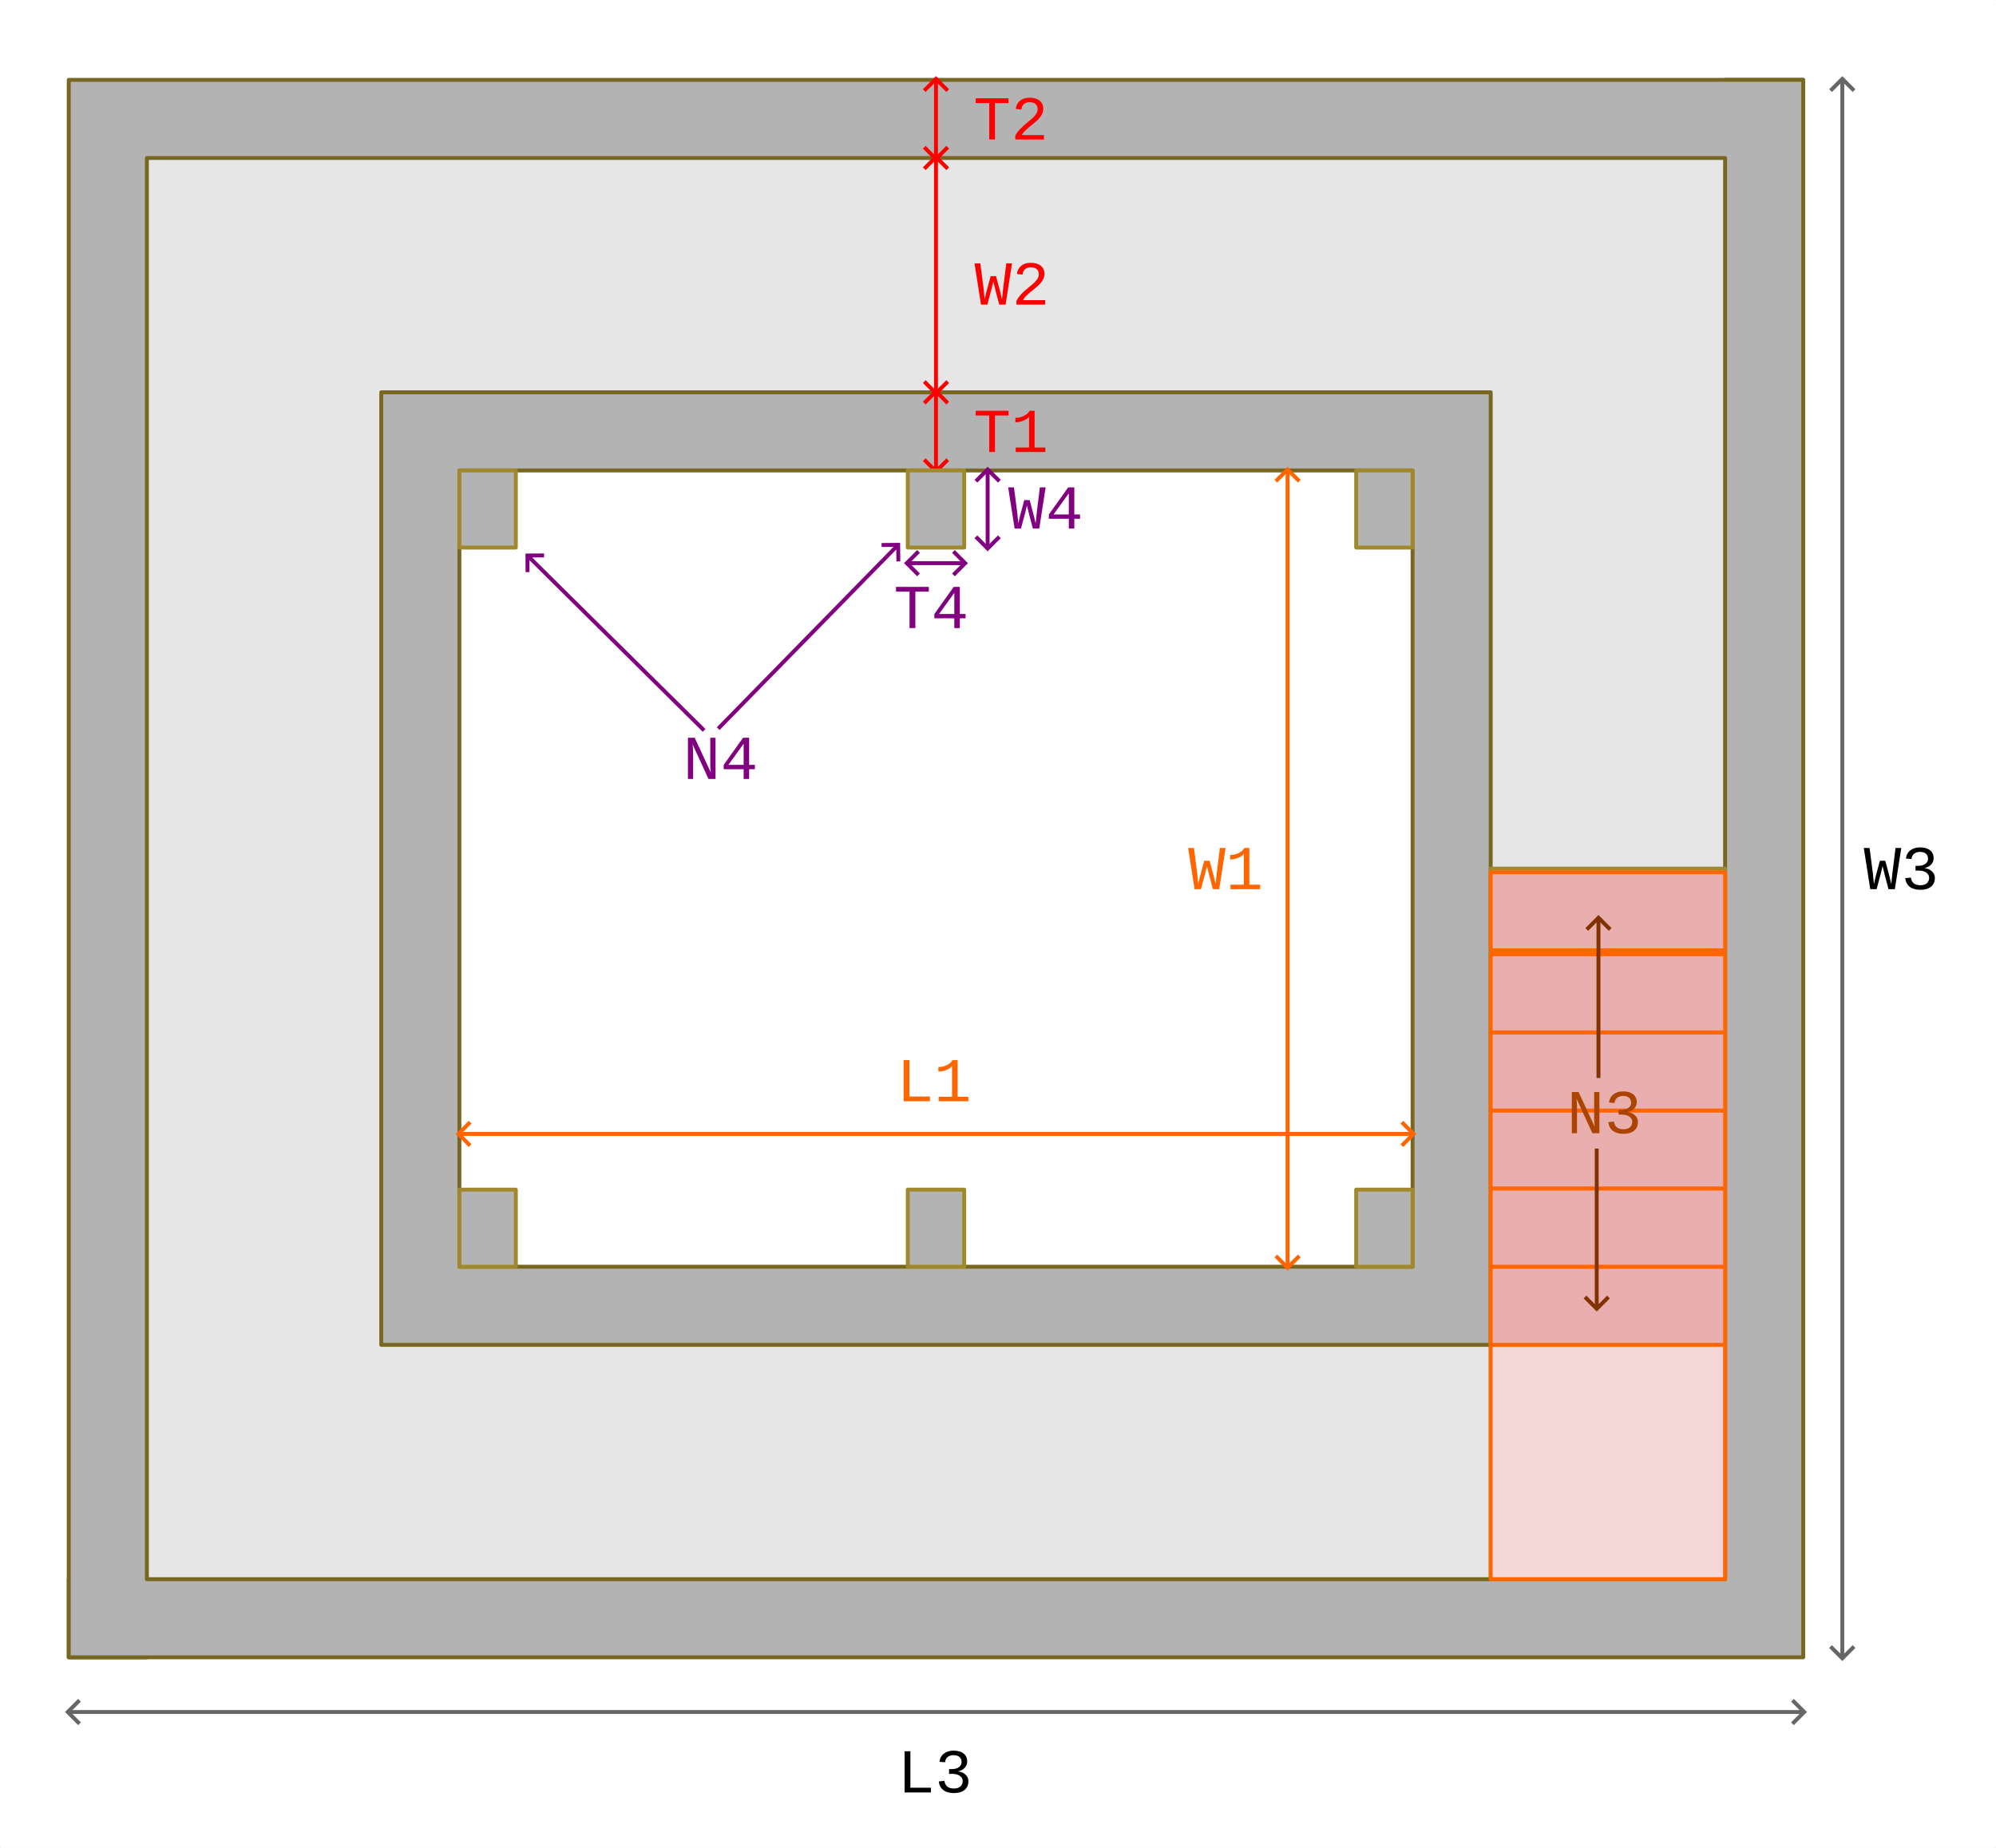
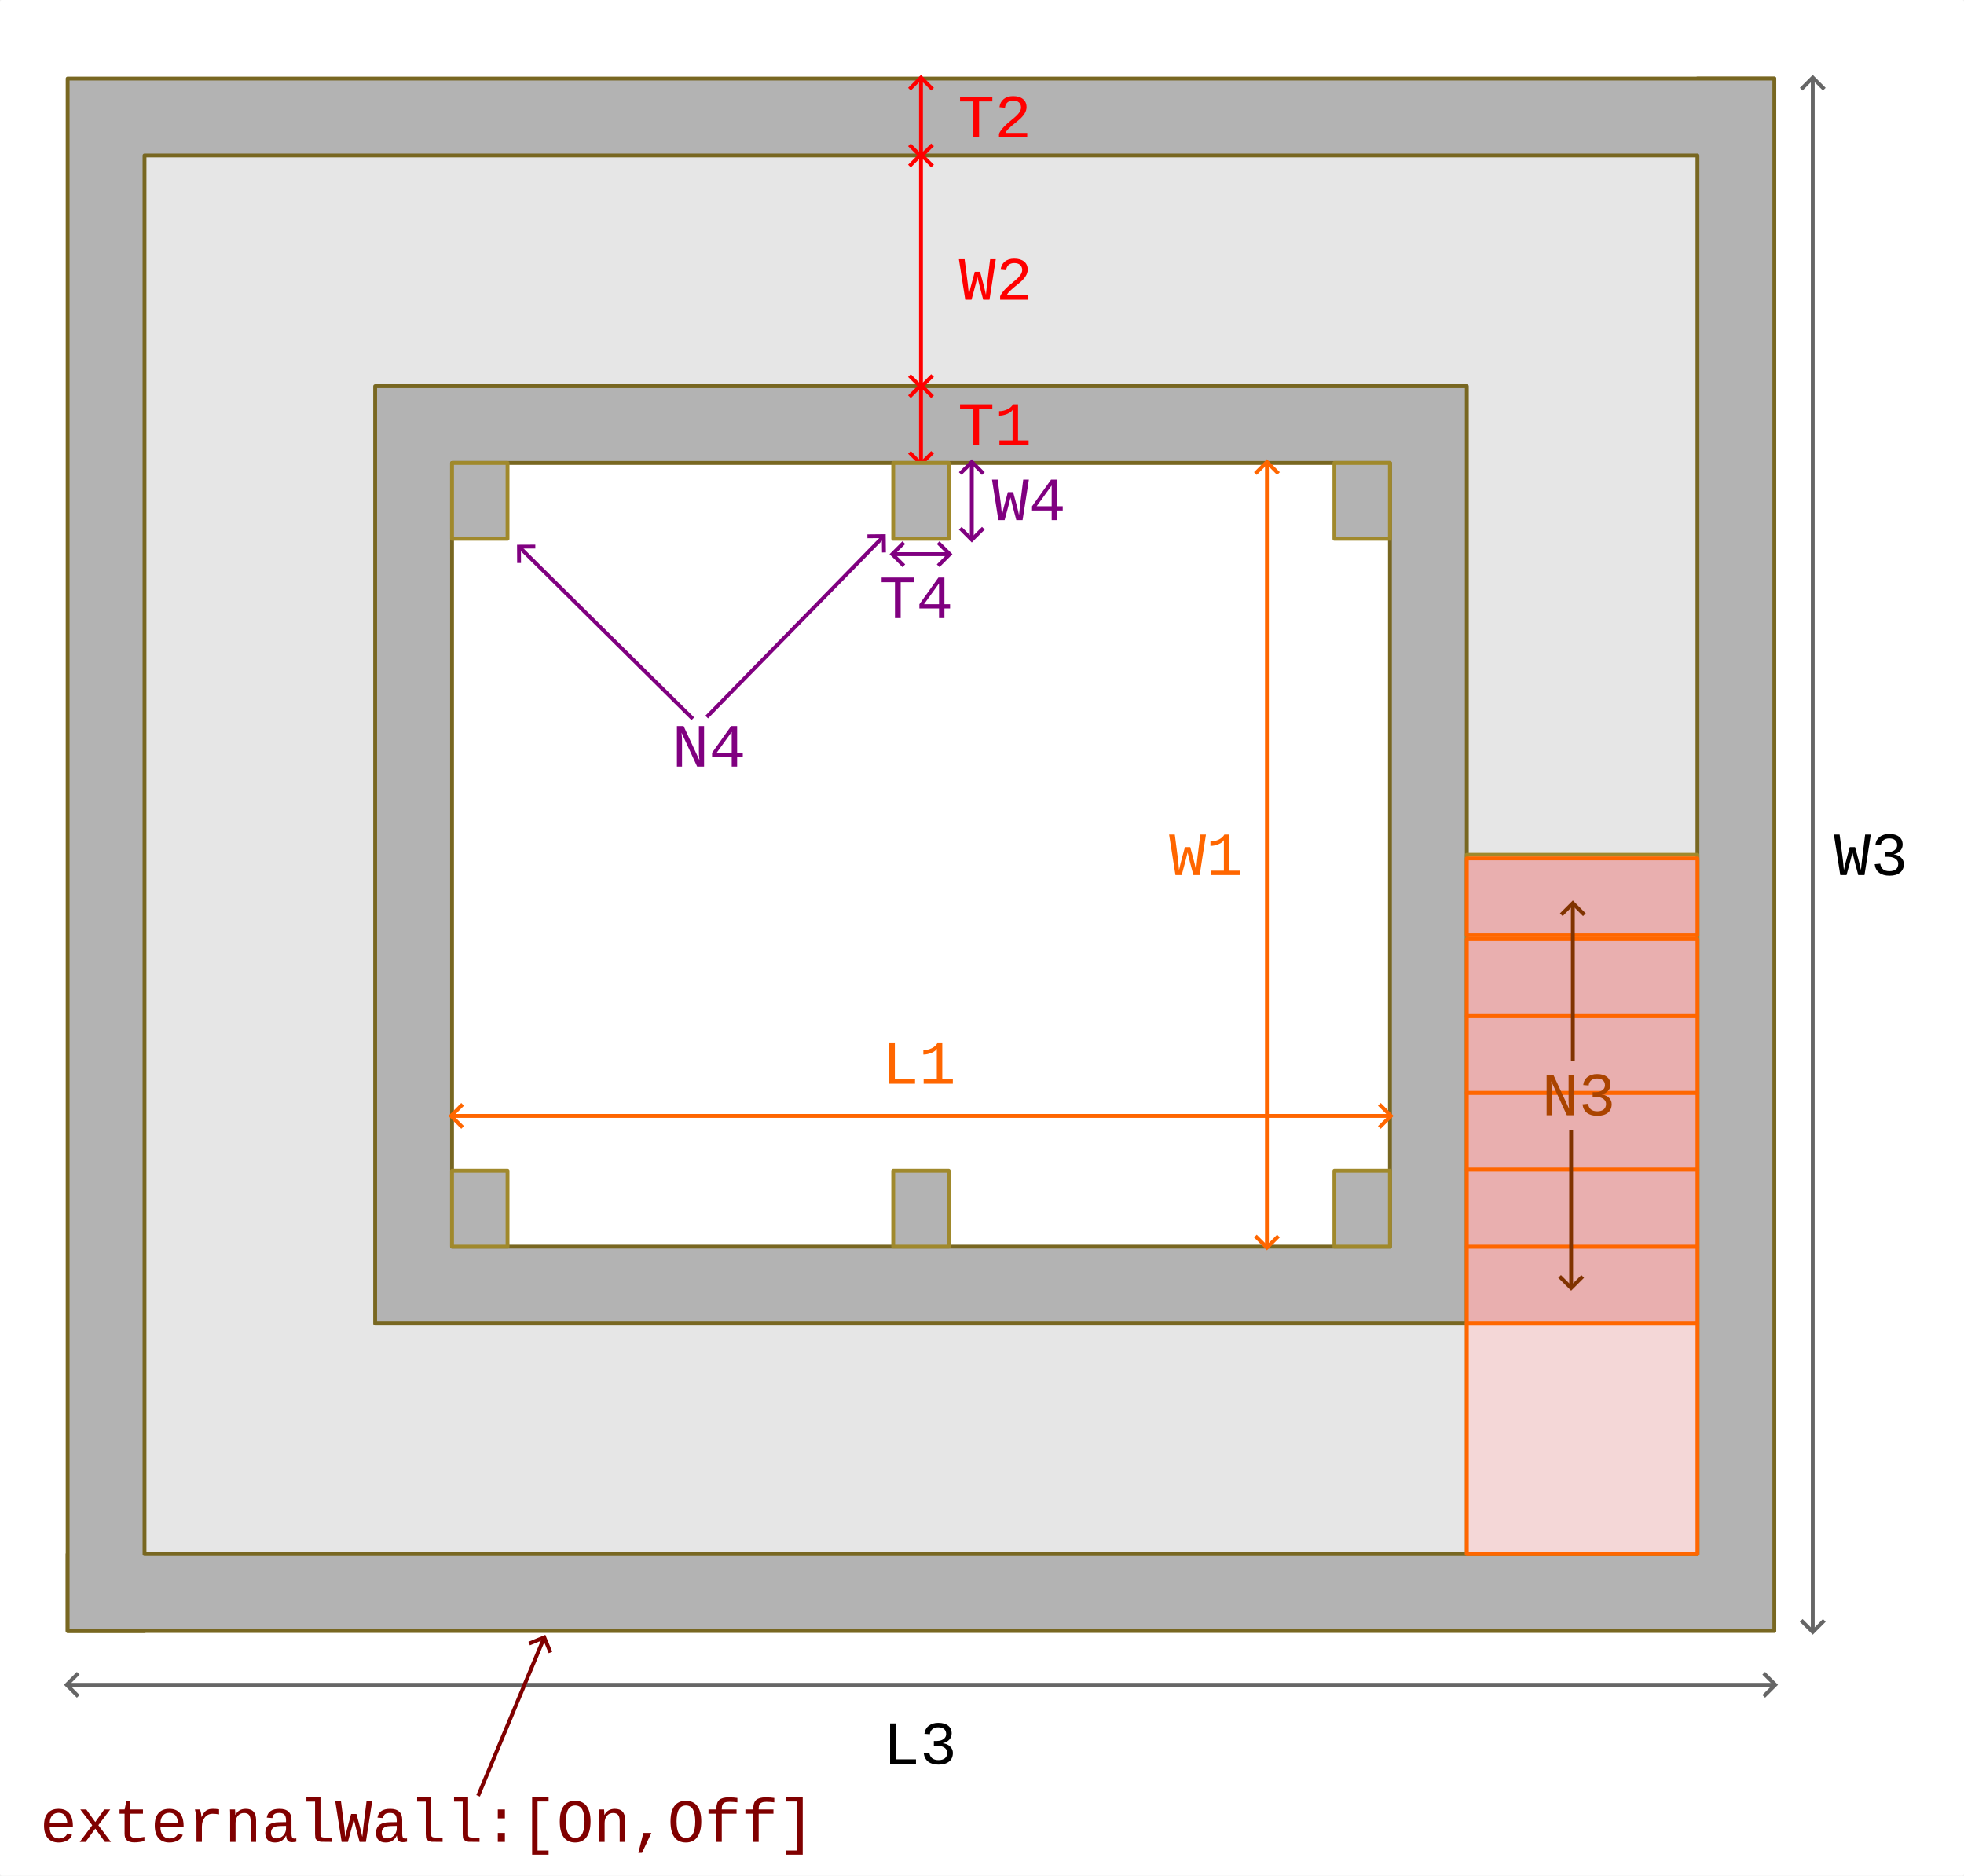
- <svg xmlns="http://www.w3.org/2000/svg" width="510.94" height="473.1" viewBox="0 0 135.186 125.174" version="1.1" id="svg1">
+ <svg xmlns="http://www.w3.org/2000/svg" width="510.94" height="487.966" viewBox="0 0 135.186 129.108" version="1.1" id="svg1">
  <defs id="defs1">
+     <rect x="82.437" y="567.602" width="218.031" height="34.236" id="rect13" />
    <rect x="463.151" y="596.936" width="61.796" height="47.143" id="rect41" />
    <rect x="279.674" y="273.622" width="30.898" height="28.668" id="rect18" />
    <rect x="281.904" y="231.257" width="40.454" height="30.261" id="rect17" />
    <rect x="573.007" y="220.734" width="33.335" height="32.885" id="rect12" />
    <rect x="252.267" y="557.691" width="56.362" height="48.652" id="rect8" />
    <rect x="426.152" y="560.394" width="65.896" height="43.246" id="rect7" />
    <rect x="239.654" y="240.104" width="41.606" height="24.326" id="rect6" />
    <rect x="283.801" y="265.782" width="51.805" height="27.271" id="rect5" />
    <rect x="260.826" y="341.912" width="50.003" height="30.182" id="rect4" />
    <marker style="overflow:visible" id="ArrowWide" refX="0" refY="0" orient="auto-start-reverse" markerWidth="1" markerHeight="1" viewBox="0 0 1 1" preserveAspectRatio="xMidYMid">
      <path style="fill:none;stroke:context-stroke;stroke-width:1;stroke-linecap:butt" d="M 3,-3 0,0 3,3" transform="rotate(180,0.125,0)" id="path2" />
    </marker>
    <marker style="overflow:visible" id="ArrowWide-7" refX="0" refY="0" orient="auto-start-reverse" markerWidth="1" markerHeight="1" viewBox="0 0 1 1" preserveAspectRatio="xMidYMid">
      <path style="fill:none;stroke:context-stroke;stroke-width:1;stroke-linecap:butt" d="M 3,-3 0,0 3,3" transform="rotate(180,0.125,0)" id="path2-5" />
    </marker>
    <rect x="239.654" y="240.104" width="41.606" height="24.326" id="rect6-5" />
    <rect x="283.801" y="265.782" width="51.805" height="27.271" id="rect5-0" />
    <marker style="overflow:visible" id="ArrowWide-8" refX="0" refY="0" orient="auto-start-reverse" markerWidth="1" markerHeight="1" viewBox="0 0 1 1" preserveAspectRatio="xMidYMid">
      <path style="fill:none;stroke:context-stroke;stroke-width:1;stroke-linecap:butt" d="M 3,-3 0,0 3,3" transform="rotate(180,0.125,0)" id="path2-8" />
    </marker>
  </defs>
  <g id="layer1" transform="translate(-13.21686,-18.69954)">
-     <rect style="fill:#ffffff;stroke:#ffffff;stroke-width:0.265;stroke-linejoin:round;stroke-dasharray:none" id="rect9" width="134.922" height="124.91" x="13.349" y="18.832" />
+     <rect style="fill:#ffffff;stroke:#ffffff;stroke-width:0.265;stroke-linejoin:round;stroke-dasharray:none" id="rect9" width="134.922" height="128.843" x="13.349" y="18.832" />
    <rect style="fill:none;stroke:#786721;stroke-width:0.265;stroke-linejoin:round" id="rect3-1" width="5.292" height="5.292" x="130.055" y="24.109" />
    <rect style="fill:none;stroke:#786721;stroke-width:0.265;stroke-linejoin:round" id="rect3" width="5.292" height="5.292" x="108.889" y="45.276" />
    <rect style="fill:none;stroke:#786721;stroke-width:0.265;stroke-linejoin:round" id="rect3-36" width="15.875" height="15.875" x="114.18" y="29.401" />
    <rect style="fill:none;stroke:#786721;stroke-width:0.265;stroke-linejoin:round" id="rect3-36-9" width="15.875" height="15.875" x="23.164" y="109.798" />
    <rect style="fill:none;stroke:#786721;stroke-width:0.265;stroke-linejoin:round" id="rect3-1-7" width="5.292" height="5.292" x="17.873" y="125.673" />
    <rect style="fill:none;stroke:#786721;stroke-width:0.265;stroke-linejoin:round" id="rect3-3" width="5.292" height="5.292" x="39.039" y="104.506" />
    <rect style="fill:#b3b3b3;stroke:#786721;stroke-width:0.265;stroke-linejoin:round" id="rect2-1-0-7" width="117.475" height="106.855" x="17.873" y="24.109" ry="0" />
    <rect style="fill:#e6e6e6;stroke:#786721;stroke-width:0.265;stroke-linejoin:round" id="rect2-1-0" width="106.891" height="96.272" x="23.164" y="29.401" ry="0" />
    <rect style="fill:#b3b3b3;stroke:#786721;stroke-width:0.265;stroke-linejoin:round" id="rect2-1" width="75.141" height="64.522" x="39.039" y="45.276" ry="0" />
    <rect style="fill:#ffffff;stroke:#786721;stroke-width:0.265;stroke-linejoin:round" id="rect2" width="64.558" height="53.939" x="44.331" y="50.568" ry="0" />
    <rect style="fill:#b3b3b3;stroke:#a0892c;stroke-width:0.265;stroke-linejoin:round" id="rect11-2" width="3.821" height="5.222" x="105.067" y="50.568" />
    <rect style="fill:#b3b3b3;stroke:#a0892c;stroke-width:0.265;stroke-linejoin:round" id="rect11-18" width="3.821" height="5.222" x="44.331" y="50.568" />
    <path style="fill:#999999;stroke:#ff6600;stroke-width:0.265;stroke-linejoin:round;stroke-dasharray:none;marker-start:url(#ArrowWide);marker-end:url(#ArrowWide)" d="M 100.422,50.568 V 104.506" id="path1" />
    <path style="fill:#999999;stroke:#ff6600;stroke-width:0.265;stroke-linejoin:round;stroke-dasharray:none;marker-start:url(#ArrowWide);marker-end:url(#ArrowWide)" d="M 44.331,95.51 H 108.889" id="path3" />
    <text xml:space="preserve" transform="matrix(0.2645833,0,0,0.2645833,4.916521,-0.9340915)" id="text3" style="font-size:16px;line-height:normal;font-family:'Liberation Mono';-inkscape-font-specification:'Liberation Mono';text-decoration-color:#000000;white-space:pre;shape-inside:url(#rect4);display:inline;fill:#ff6600;stroke-width:1;-inkscape-stroke:none;stop-color:#000000">
      <tspan x="260.826" y="356.149" id="tspan1">L1</tspan>
    </text>
    <text xml:space="preserve" transform="matrix(0.2645833,0,0,0.2645833,18.59851,4.843104)" id="text4" style="font-size:16px;line-height:normal;font-family:'Liberation Mono';-inkscape-font-specification:'Liberation Mono';text-decoration-color:#000000;white-space:pre;shape-inside:url(#rect5);display:inline;fill:#ff6600;stroke-width:1;-inkscape-stroke:none;stop-color:#000000">
      <tspan x="283.801" y="280.018" id="tspan2">W1</tspan>
    </text>
    <path style="fill:#55d400;stroke:#ff0000;stroke-width:0.265;stroke-linejoin:round;stroke-dasharray:none;marker-start:url(#ArrowWide);marker-end:url(#ArrowWide)" d="m 76.61,45.276 v 5.292" id="path5" />
    <text xml:space="preserve" transform="matrix(0.2645833,0,0,0.2645833,15.73293,-17.9787)" id="text5" style="font-size:16px;line-height:normal;font-family:'Liberation Mono';-inkscape-font-specification:'Liberation Mono';text-decoration-color:#000000;white-space:pre;shape-inside:url(#rect6);display:inline;fill:#ff0000;stroke:none;stroke-width:1;-inkscape-stroke:none;stop-color:#000000">
      <tspan x="239.654" y="254.342" id="tspan3">T1</tspan>
    </text>
    <path style="fill:#55d400;stroke:#ff0000;stroke-width:0.265;stroke-linejoin:round;stroke-dasharray:none;marker-start:url(#ArrowWide-7);marker-end:url(#ArrowWide-7)" d="m 76.61,24.109 v 5.292" id="path5-9" />
    <text xml:space="preserve" transform="matrix(0.2645833,0,0,0.2645833,15.73292,-39.14536)" id="text5-1" style="font-size:16px;line-height:normal;font-family:'Liberation Mono';-inkscape-font-specification:'Liberation Mono';text-decoration-color:#000000;white-space:pre;shape-inside:url(#rect6-5);display:inline;fill:#ff0000;stroke:none;stroke-width:1;-inkscape-stroke:none;stop-color:#000000">
      <tspan x="239.654" y="254.342" id="tspan4">T2</tspan>
    </text>
    <path style="fill:#55d400;stroke:#ff0000;stroke-width:0.265;stroke-linejoin:round;stroke-dasharray:none;marker-start:url(#ArrowWide);marker-end:url(#ArrowWide)" d="m 76.61,29.401 3e-6,15.875" id="path6" />
    <text xml:space="preserve" transform="matrix(0.2645833,0,0,0.2645833,4.13105,-34.75579)" id="text4-6" style="font-size:16px;line-height:normal;font-family:'Liberation Mono';-inkscape-font-specification:'Liberation Mono';text-decoration-color:#000000;white-space:pre;shape-inside:url(#rect5-0);display:inline;fill:#ff0000;stroke:none;stroke-width:1;-inkscape-stroke:none;stop-color:#000000">
      <tspan x="283.801" y="280.018" id="tspan5">W2</tspan>
    </text>
    <path style="fill:#ff0000;stroke:#666666;stroke-width:0.265;stroke-linejoin:round;stroke-dasharray:none;marker-start:url(#ArrowWide);marker-end:url(#ArrowWide)" d="M 137.993,24.109 V 130.965" id="path7" />
    <text xml:space="preserve" transform="matrix(0.2645833,0,0,0.2645833,26.69535,-73.10563)" id="text7" style="font-size:16px;line-height:normal;font-family:'Liberation Mono';-inkscape-font-specification:'Liberation Mono';text-decoration-color:#000000;white-space:pre;shape-inside:url(#rect7);display:inline;fill:#000000;stroke-width:1;-inkscape-stroke:none;stop-color:#000000">
      <tspan x="426.152" y="574.631" id="tspan6">W3</tspan>
    </text>
    <path style="fill:#ff0000;stroke:#666666;stroke-width:0.265;stroke-linejoin:round;stroke-dasharray:none;marker-start:url(#ArrowWide);marker-end:url(#ArrowWide)" d="M 17.873,134.669 H 135.347" id="path8" />
    <text xml:space="preserve" transform="matrix(0.2645833,0,0,0.2645833,7.245061,-11.20375)" id="text8" style="font-size:16px;line-height:normal;font-family:'Liberation Mono';-inkscape-font-specification:'Liberation Mono';text-decoration-color:#000000;white-space:pre;shape-inside:url(#rect8);display:inline;fill:#000000;stroke-width:1;-inkscape-stroke:none;stop-color:#000000">
      <tspan x="252.268" y="571.928" id="tspan7">L3</tspan>
    </text>
    <rect style="fill:#ffffff;stroke:#a0892c;stroke-width:0.265;stroke-linejoin:round" id="rect10" width="15.875" height="48.136" x="114.18" y="77.537" />
    <rect style="fill:#e9afaf;stroke:#ff6600;stroke-width:0.265;stroke-linejoin:round" id="rect40-7-1-5" width="15.875" height="5.292" x="114.18" y="93.923" />
    <rect style="fill:#b3b3b3;stroke:#a0892c;stroke-width:0.265;stroke-linejoin:round" id="rect11" width="3.821" height="5.222" x="44.331" y="99.284" />
    <rect style="fill:#b3b3b3;stroke:#a0892c;stroke-width:0.265;stroke-linejoin:round" id="rect11-3" width="3.821" height="5.222" x="105.067" y="99.284" />
    <rect style="fill:#b3b3b3;stroke:#a0892c;stroke-width:0.265;stroke-linejoin:round" id="rect11-1" width="3.821" height="5.222" x="74.699" y="99.284" />
    <rect style="fill:#b3b3b3;stroke:#a0892c;stroke-width:0.265;stroke-linejoin:round" id="rect11-36" width="3.821" height="5.222" x="74.699" y="50.568" />
    <path style="fill:#b3b3b3;stroke:#800080;stroke-width:0.265;stroke-linejoin:round;marker-start:url(#ArrowWide)" d="M 48.987,56.376 60.905,68.176" id="path11" />
    <path style="fill:#b3b3b3;stroke:#800080;stroke-width:0.265;stroke-linejoin:round;marker-end:url(#ArrowWide)" d="M 61.859,68.057 74.002,55.653" id="path12" />
    <text xml:space="preserve" transform="matrix(0.2645833,0,0,0.2645833,-92.13297,9.296729)" id="text12" style="font-size:16px;line-height:normal;font-family:'Liberation Mono';-inkscape-font-specification:'Liberation Mono';text-decoration-color:#000000;white-space:pre;shape-inside:url(#rect12);display:inline;fill:#800080;stroke-width:1;-inkscape-stroke:none;stop-color:#000000">
      <tspan x="573.008" y="234.971" id="tspan8">N4</tspan>
    </text>
    <path style="fill:#800080;stroke:#800080;stroke-width:0.265;stroke-linejoin:round;marker-start:url(#ArrowWide);marker-end:url(#ArrowWide)" d="m 80.108,50.568 v 5.222" id="path16" />
    <path style="fill:#800080;stroke:#800080;stroke-width:0.265;stroke-linejoin:round;marker-start:url(#ArrowWide);marker-end:url(#ArrowWide)" d="m 74.699,56.848 h 3.821" id="path17" />
    <text xml:space="preserve" transform="matrix(0.2645833,0,0,0.2645833,-0.8427923,-3.708286)" id="text17" style="font-size:16px;line-height:normal;font-family:'Liberation Mono';-inkscape-font-specification:'Liberation Mono';text-decoration-color:#000000;white-space:pre;shape-inside:url(#rect17);display:inline;fill:#800080;stroke-width:1;-inkscape-stroke:none;stop-color:#000000">
      <tspan x="281.904" y="245.494" id="tspan9">T4</tspan>
    </text>
    <text xml:space="preserve" transform="matrix(0.2645833,0,0,0.2645833,7.500852,-21.65976)" id="text18" style="font-size:16px;line-height:normal;font-family:'Liberation Mono';-inkscape-font-specification:'Liberation Mono';text-decoration-color:#000000;white-space:pre;shape-inside:url(#rect18);display:inline;fill:#800080;stroke-width:1;-inkscape-stroke:none;stop-color:#000000">
      <tspan x="279.674" y="287.859" id="tspan10">W4</tspan>
    </text>
    <rect style="fill:#f4d7d7;stroke:#ff6600;stroke-width:0.265;stroke-linejoin:round" id="rect40" width="15.875" height="15.875" x="114.18" y="109.798" />
    <rect style="fill:#e9afaf;stroke:#ff6600;stroke-width:0.265;stroke-linejoin:round" id="rect40-7" width="15.875" height="5.292" x="114.18" y="104.506" />
    <rect style="fill:#e9afaf;stroke:#ff6600;stroke-width:0.265;stroke-linejoin:round" id="rect40-7-1" width="15.875" height="5.292" x="114.18" y="99.215" />
    <rect style="fill:#e9afaf;stroke:#ff6600;stroke-width:0.265;stroke-linejoin:round" id="rect40-7-1-1" width="15.875" height="5.292" x="114.18" y="88.631" />
    <rect style="fill:#e9afaf;stroke:#ff6600;stroke-width:0.265;stroke-linejoin:round" id="rect40-7-1-3" width="15.875" height="5.292" x="114.18" y="83.34" />
    <rect style="fill:#e9afaf;stroke:#ff6600;stroke-width:0.265;stroke-linejoin:round" id="rect40-7-1-0" width="15.875" height="5.292" x="114.18" y="77.784" />
    <text xml:space="preserve" transform="matrix(0.2645833,0,0,0.2645833,-3.202611,-66.24348)" id="text40" style="font-size:16px;line-height:normal;font-family:'Liberation Mono';-inkscape-font-specification:'Liberation Mono';text-decoration-color:#000000;white-space:pre;shape-inside:url(#rect41);fill:#aa4400;stroke-width:1;-inkscape-stroke:none;stop-color:#000000">
      <tspan x="463.15" y="611.172" id="tspan11">N3</tspan>
    </text>
    <path style="fill:#803300;stroke:#803300;stroke-width:0.265;stroke-linejoin:round;marker-end:url(#ArrowWide)" d="M 121.362,96.5 V 107.287" id="path41" />
    <path style="fill:#803300;stroke:#803300;stroke-width:0.265;stroke-linejoin:round;marker-end:url(#ArrowWide-8)" d="M 121.479,91.72 V 80.933" id="path41-7" />
+     <text xml:space="preserve" transform="matrix(0.2645833,0,0,0.2645833,-5.840253,-8.462407)" id="text2" style="font-size:16px;line-height:normal;font-family:'Liberation Mono';-inkscape-font-specification:'Liberation Mono';text-decoration-color:#000000;white-space:pre;shape-inside:url(#rect13);fill:#800000;stroke-width:1;-inkscape-stroke:none;stop-color:#000000">
+       <tspan x="82.438" y="581.838" id="tspan12">externalWall:[On,Off]</tspan>
+     </text>
+     <path style="fill:#800000;stroke:#800000;stroke-width:0.265;stroke-linejoin:round;marker-start:url(#ArrowWide)" d="m 50.655,131.465 -4.529,10.846" id="path42" />
  </g>
</svg>
